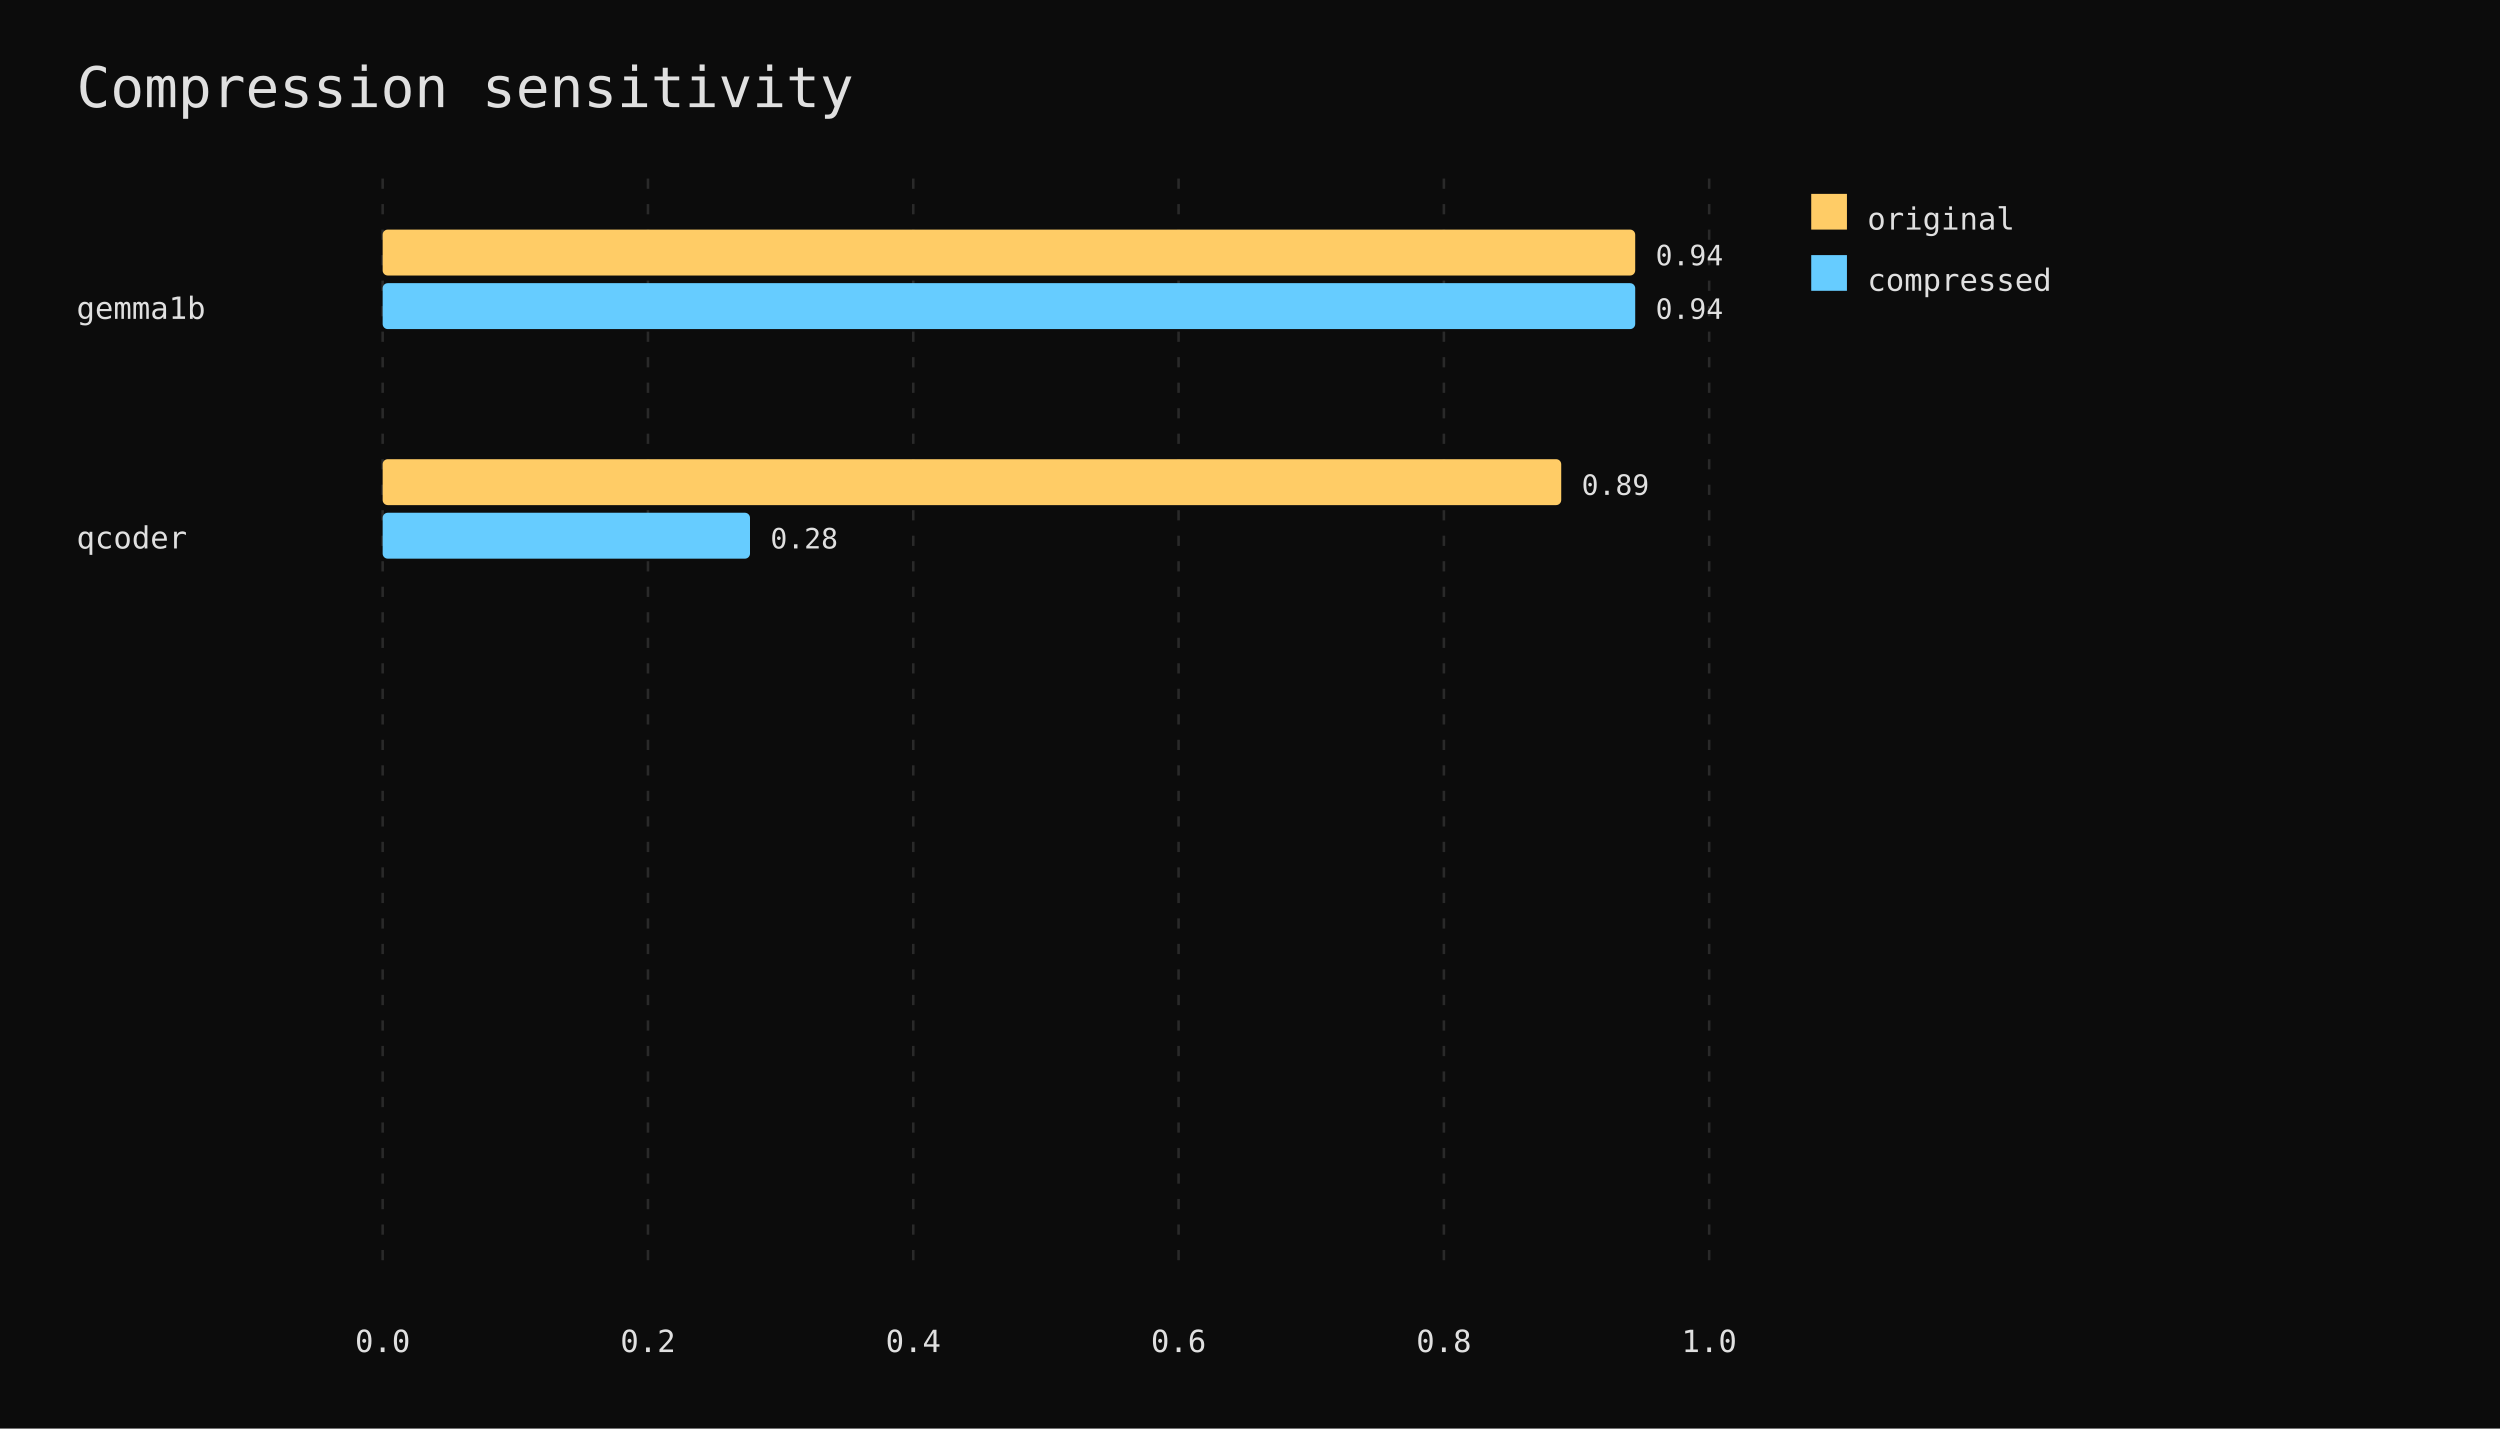
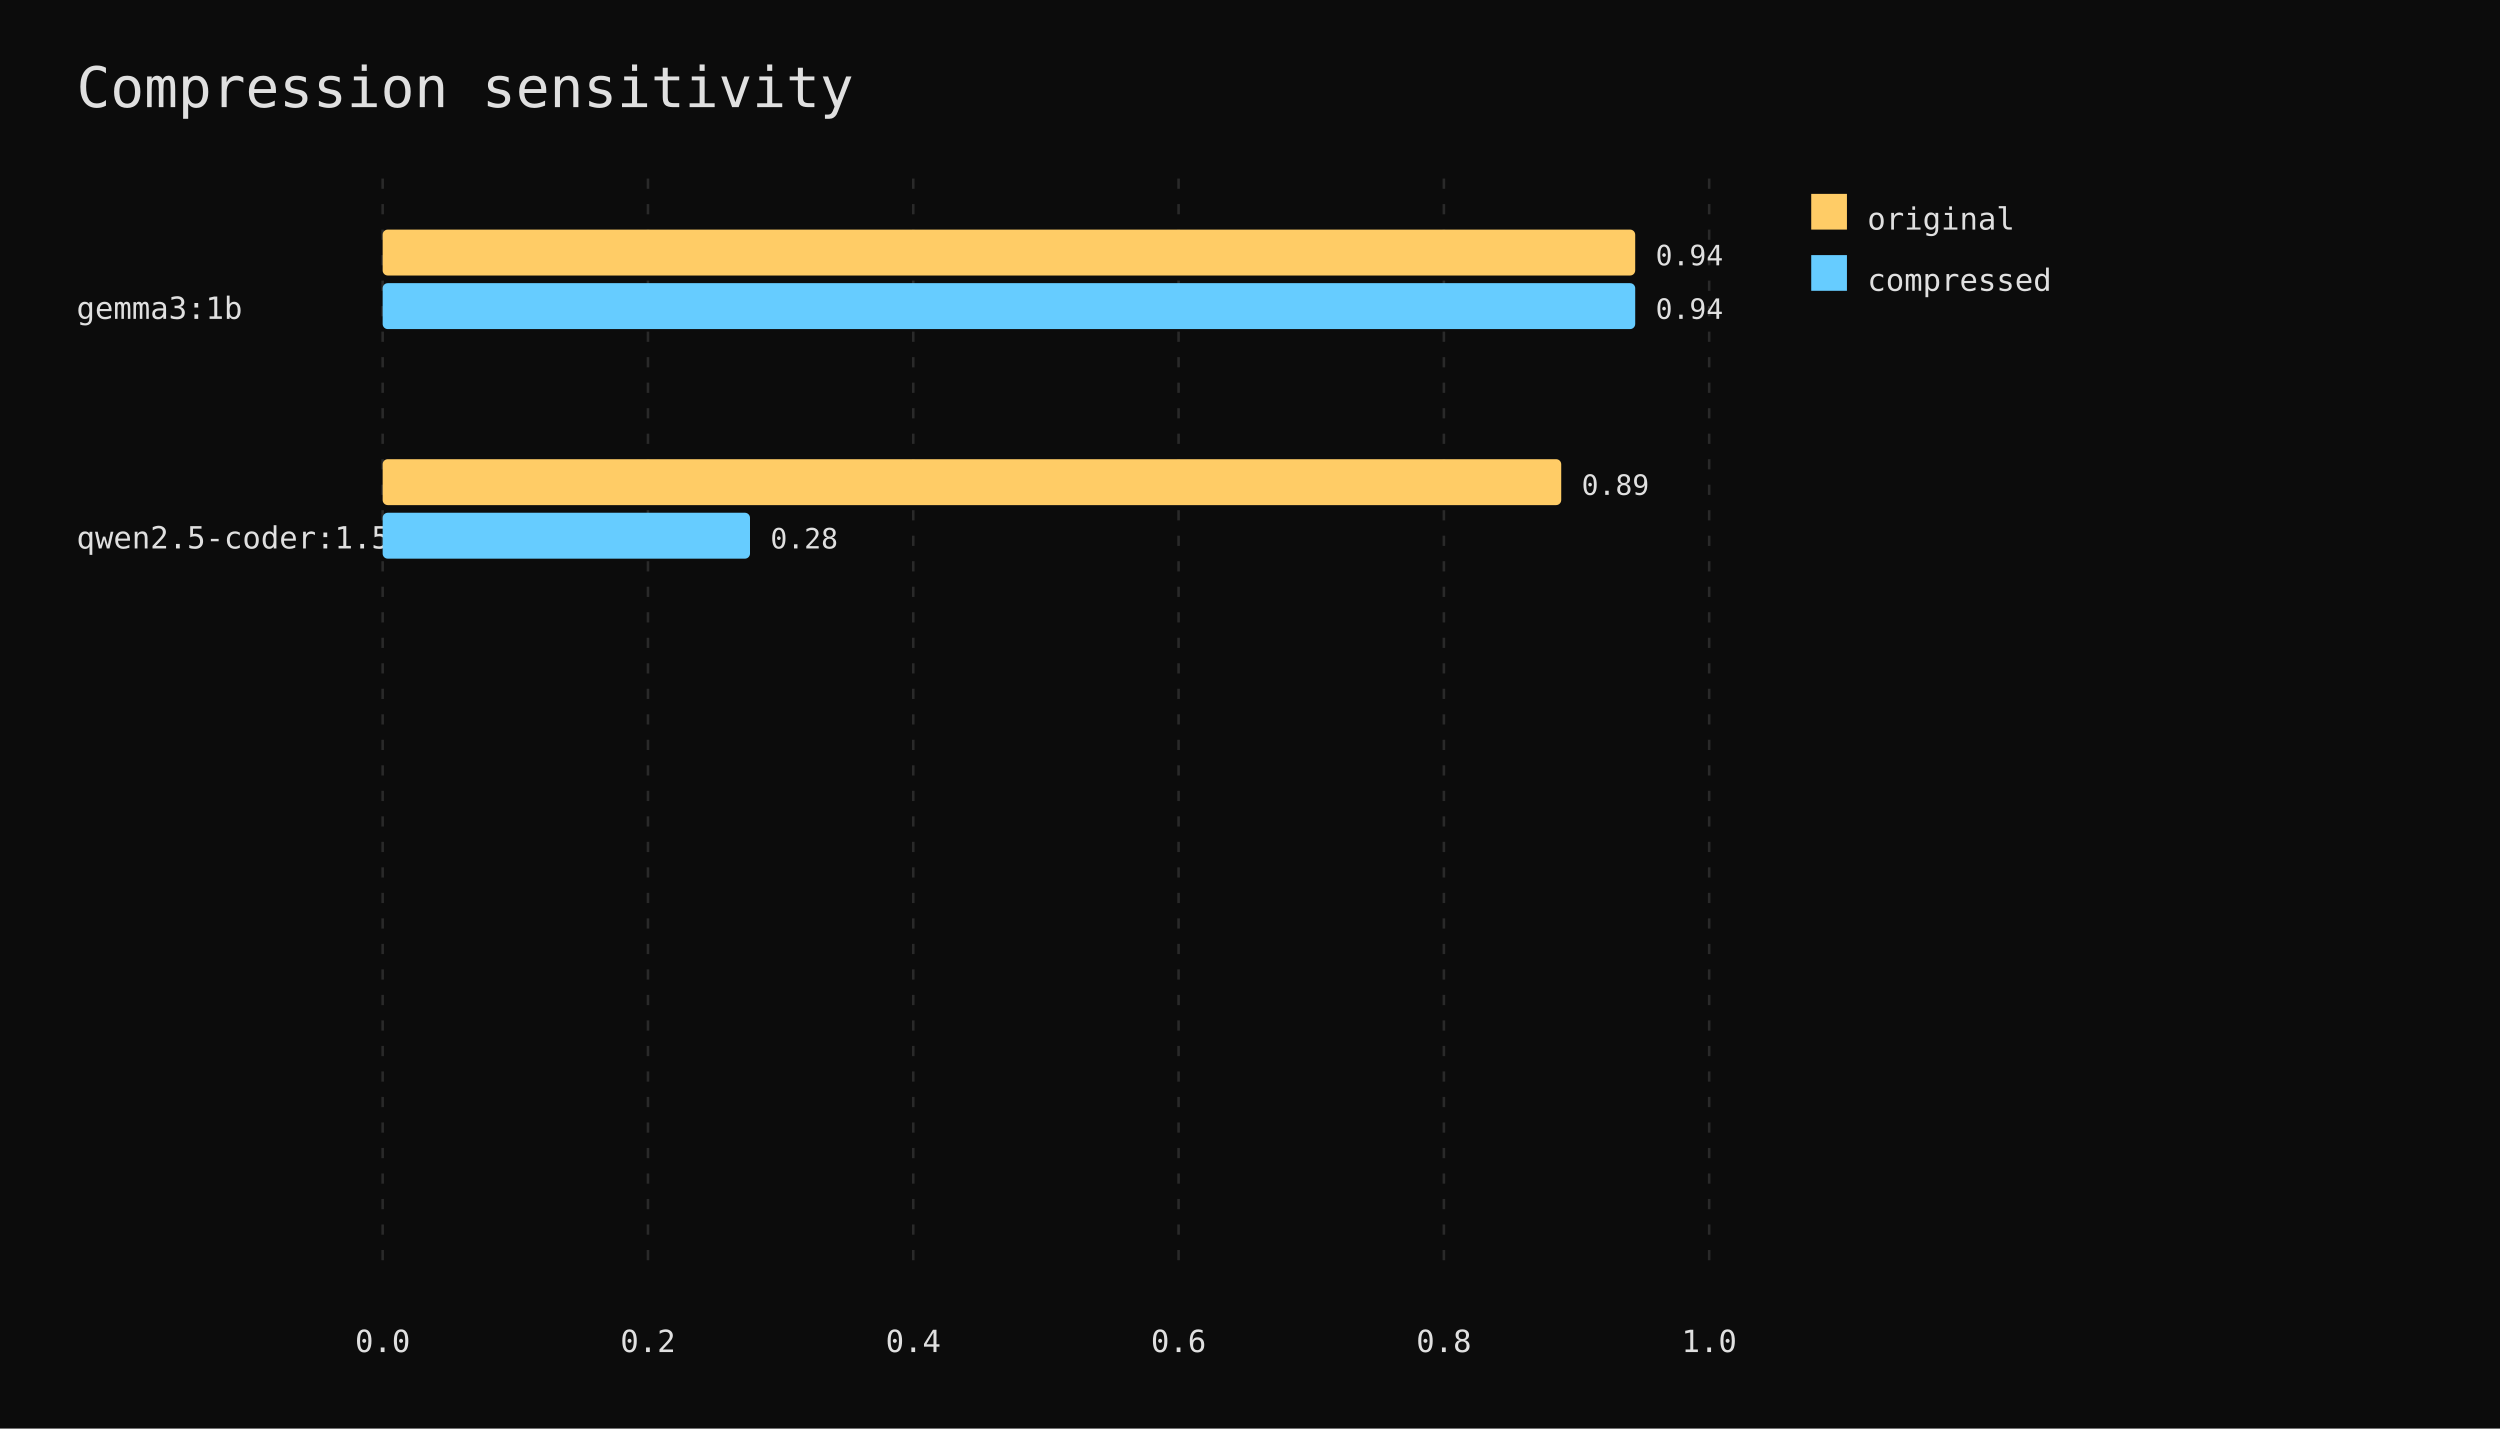
<svg xmlns="http://www.w3.org/2000/svg" width="980" height="560" viewBox="0 0 980 560">
  <rect width="100%" height="100%" fill="#0c0c0c" />
  <g font-family="JetBrains Mono, Menlo, monospace" font-size="14" fill="#e0e0e0">
    <text x="30" y="42" font-size="22" text-anchor="start">Compression sensitivity</text>
    <line x1="150" y1="70" x2="150" y2="495" stroke="#2a2a2a" stroke-dasharray="4 6" />
    <text x="150" y="530" font-size="12" text-anchor="middle">0.0</text>
    <line x1="254" y1="70" x2="254" y2="495" stroke="#2a2a2a" stroke-dasharray="4 6" />
    <text x="254" y="530" font-size="12" text-anchor="middle">0.2</text>
    <line x1="358" y1="70" x2="358" y2="495" stroke="#2a2a2a" stroke-dasharray="4 6" />
    <text x="358" y="530" font-size="12" text-anchor="middle">0.4</text>
    <line x1="462" y1="70" x2="462" y2="495" stroke="#2a2a2a" stroke-dasharray="4 6" />
    <text x="462" y="530" font-size="12" text-anchor="middle">0.6</text>
    <line x1="566" y1="70" x2="566" y2="495" stroke="#2a2a2a" stroke-dasharray="4 6" />
    <text x="566" y="530" font-size="12" text-anchor="middle">0.8</text>
    <line x1="670" y1="70" x2="670" y2="495" stroke="#2a2a2a" stroke-dasharray="4 6" />
    <text x="670" y="530" font-size="12" text-anchor="middle">1.0</text>
-     <text x="30" y="125" font-size="12" text-anchor="start">gemma1b</text>
+     <text x="30" y="125" font-size="12" text-anchor="start">gemma3:1b</text>
    <rect x="150" y="90" width="491" height="18" rx="2" fill="#ffcc66" />
    <text x="649" y="104" font-size="11" text-anchor="start">0.94</text>
    <rect x="150" y="111" width="491" height="18" rx="2" fill="#66ccff" />
    <text x="649" y="125" font-size="11" text-anchor="start">0.94</text>
-     <text x="30" y="215" font-size="12" text-anchor="start">qcoder</text>
+     <text x="30" y="215" font-size="12" text-anchor="start">qwen2.5-coder:1.5b</text>
    <rect x="150" y="180" width="462" height="18" rx="2" fill="#ffcc66" />
    <text x="620" y="194" font-size="11" text-anchor="start">0.89</text>
    <rect x="150" y="201" width="144" height="18" rx="2" fill="#66ccff" />
    <text x="302" y="215" font-size="11" text-anchor="start">0.28</text>
    <rect x="710" y="76" width="14" height="14" fill="#ffcc66" />
    <text x="732" y="90" font-size="12" text-anchor="start">original</text>
    <rect x="710" y="100" width="14" height="14" fill="#66ccff" />
    <text x="732" y="114" font-size="12" text-anchor="start">compressed</text>
  </g>
</svg>
